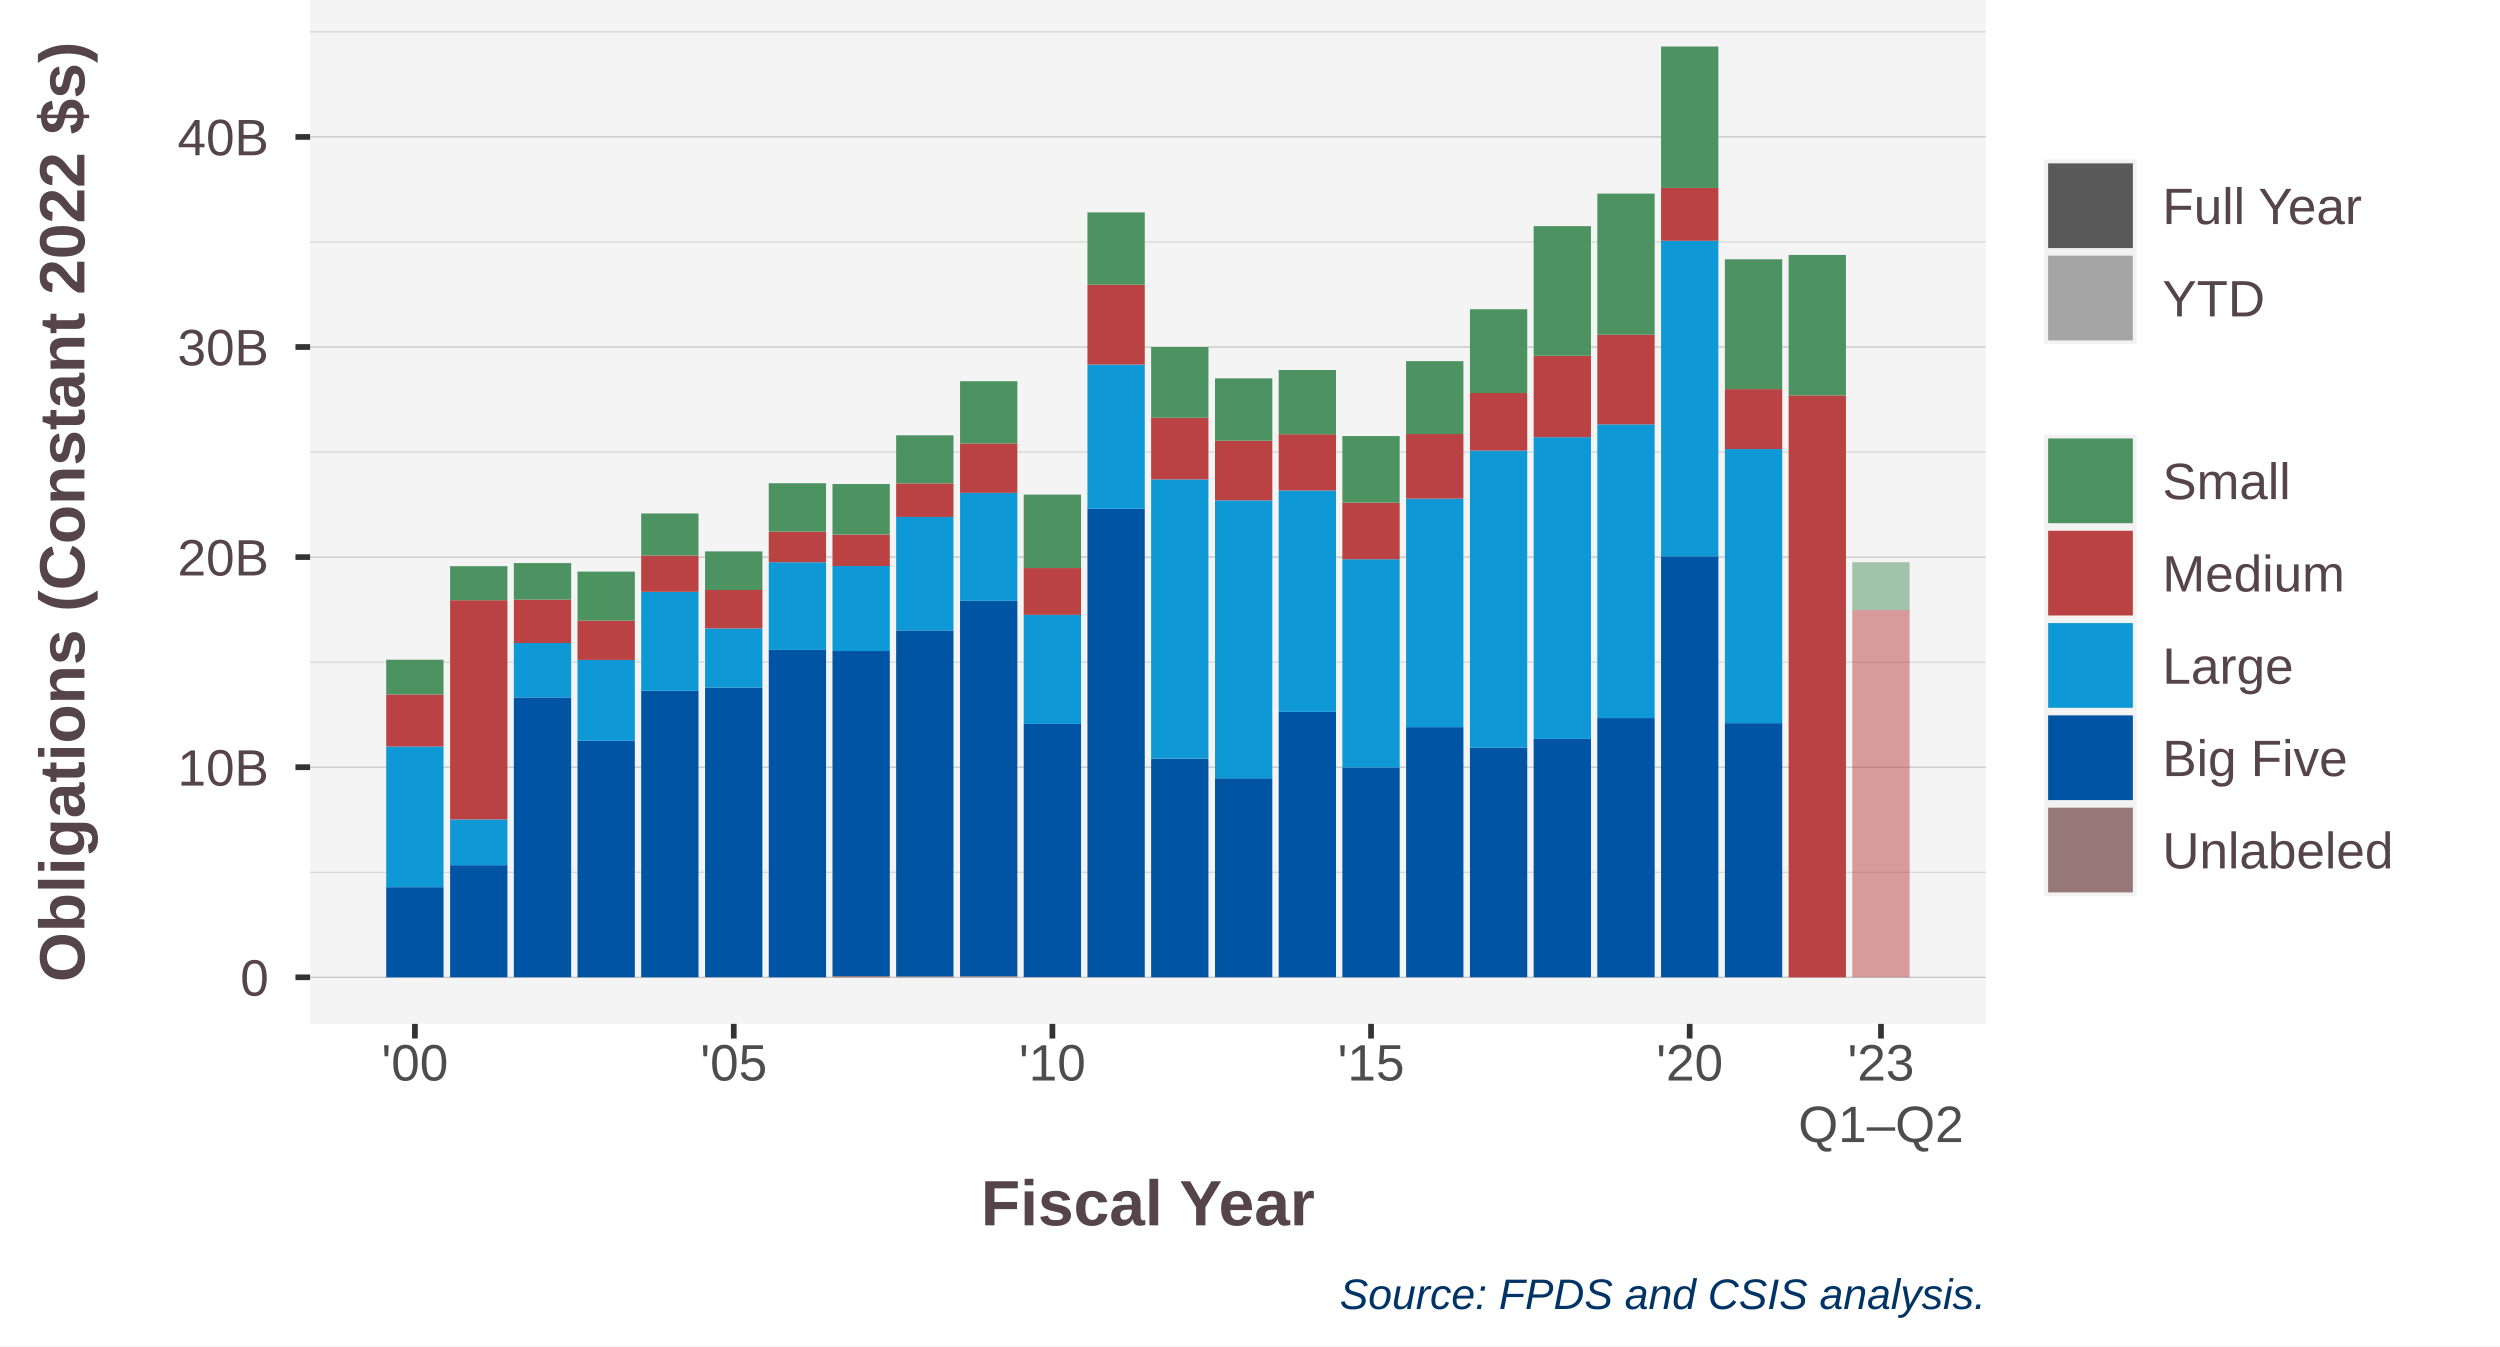
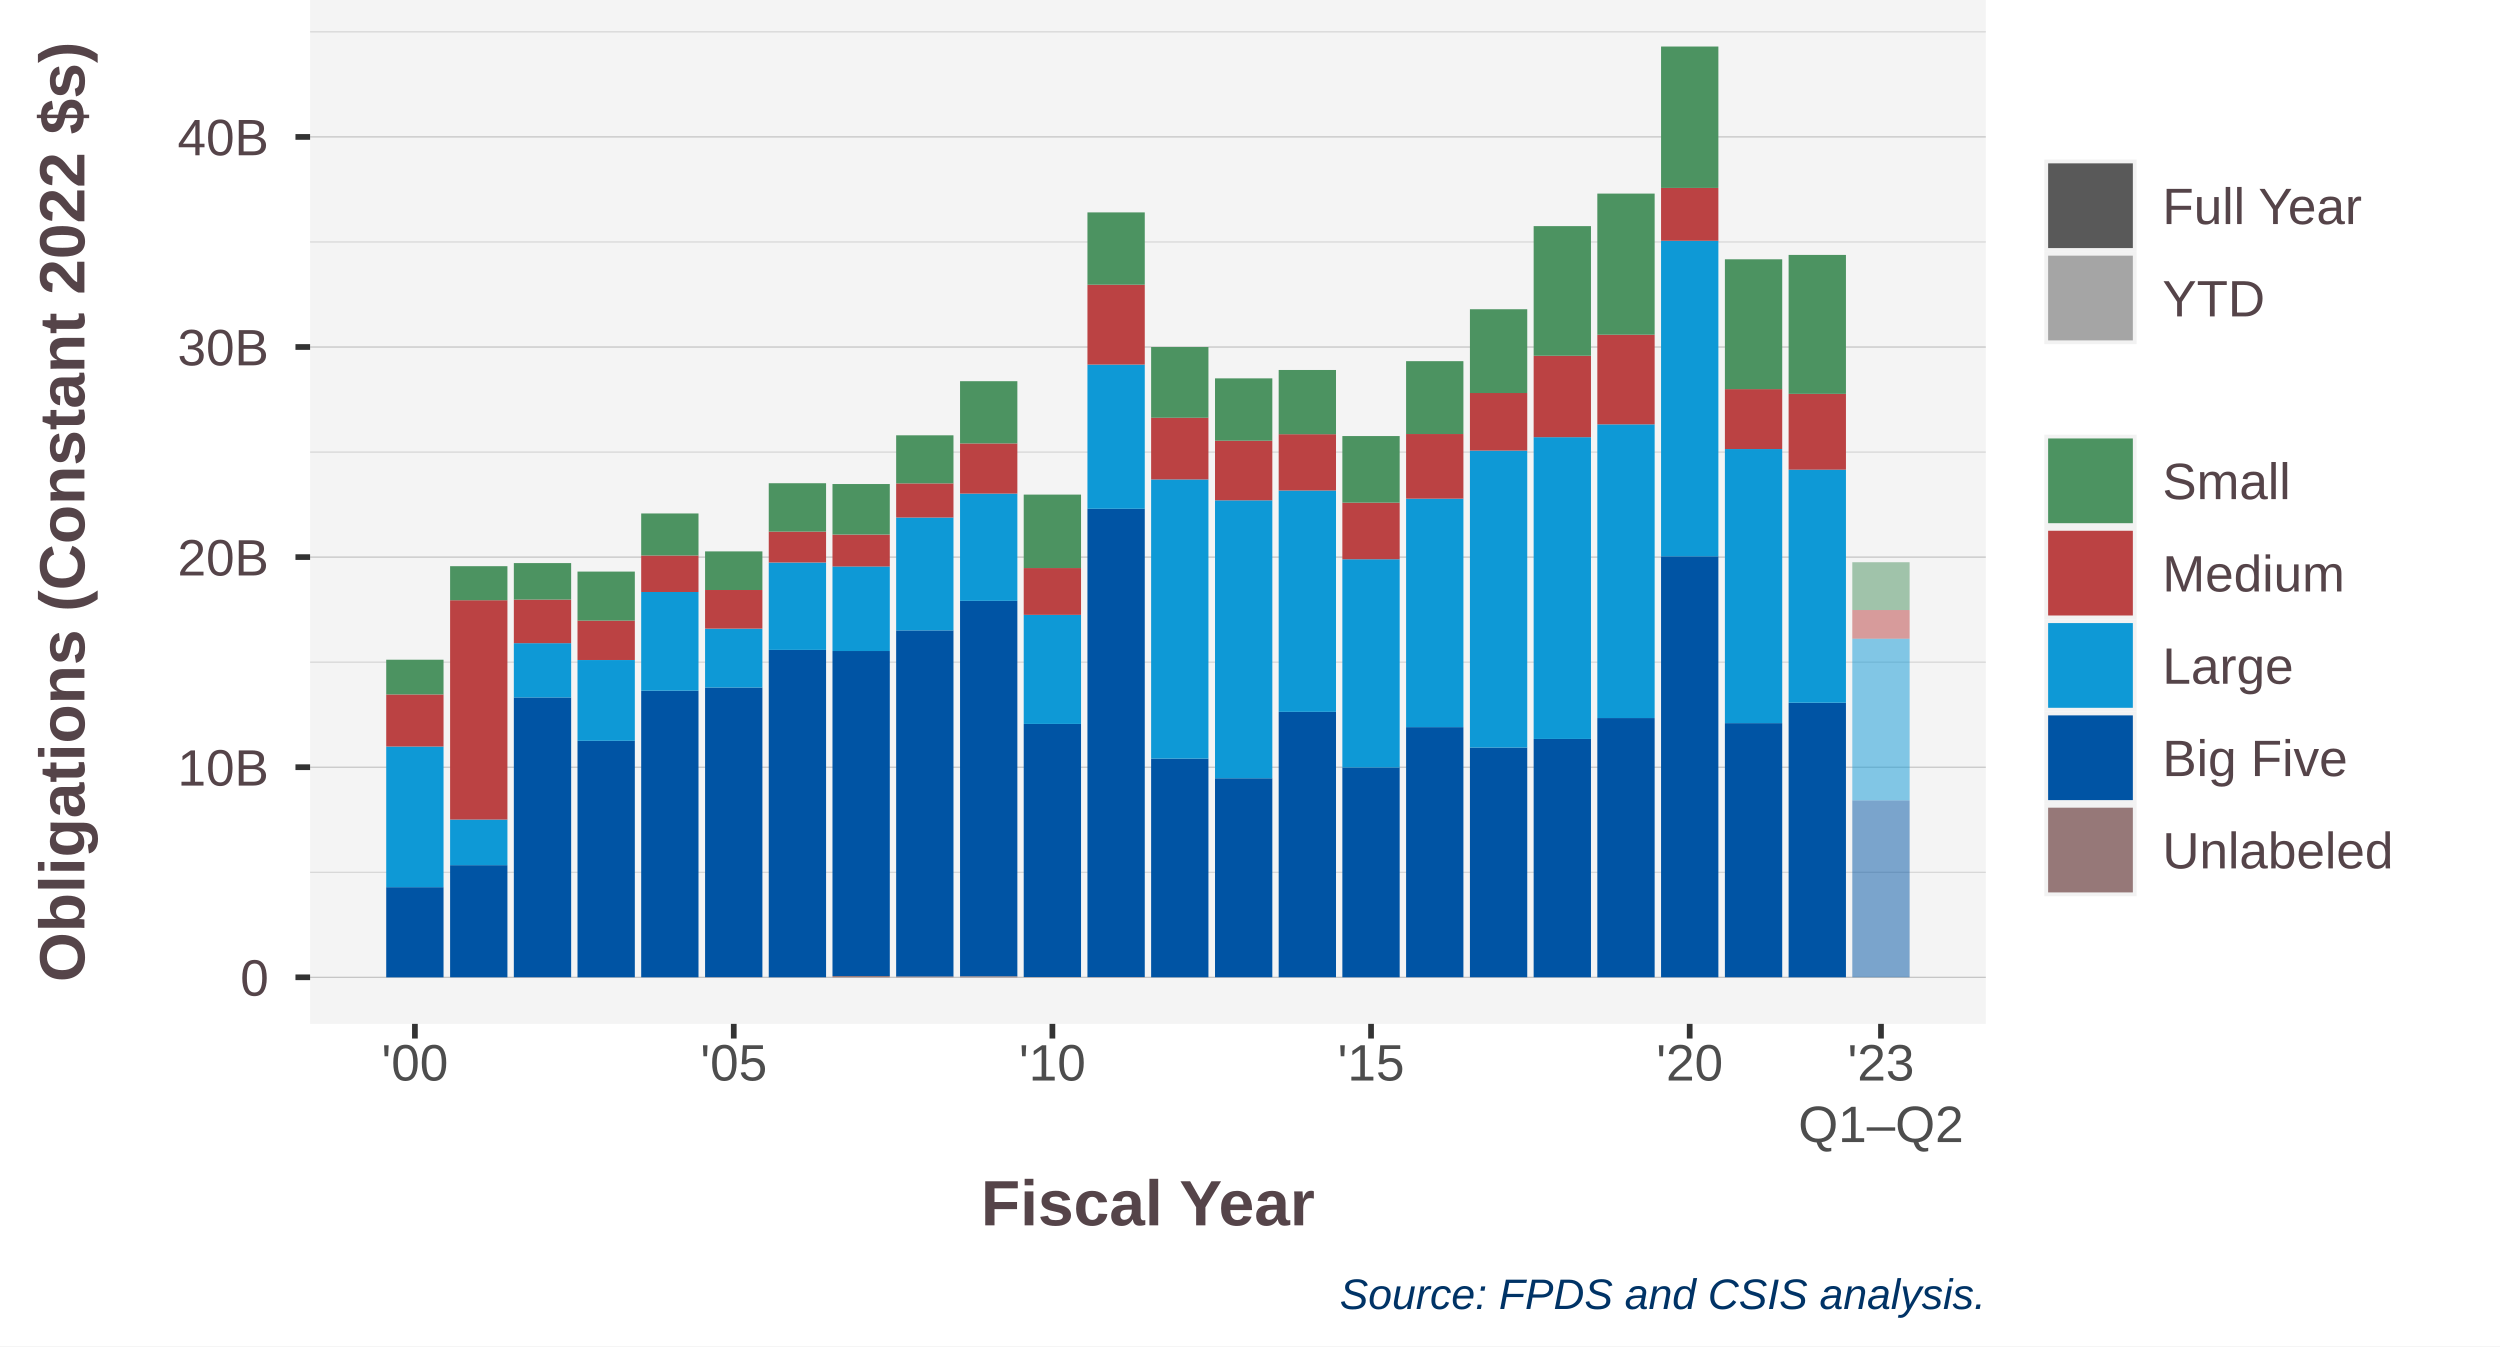
<svg xmlns="http://www.w3.org/2000/svg" class="svglite" width="468.00pt" height="252.00pt" viewBox="0 0 468.00 252.00">
  <defs>
    <style type="text/css">
    .svglite line, .svglite polyline, .svglite polygon, .svglite path, .svglite rect, .svglite circle {
      fill: none;
      stroke: #000000;
      stroke-linecap: round;
      stroke-linejoin: round;
      stroke-miterlimit: 10.00;
    }
    .svglite text {
      white-space: pre;
    }
  </style>
  </defs>
  <rect width="100%" height="100%" style="stroke: none; fill: #FFFFFF;" />
  <defs>
    <clipPath id="cpMC4wMHw0NjguMDB8MC4wMHwyNTIuMDA=">
      <rect x="0.00" y="0.00" width="468.00" height="252.00" />
    </clipPath>
  </defs>
  <g clip-path="url(#cpMC4wMHw0NjguMDB8MC4wMHwyNTIuMDA=)">
    <rect x="0.00" y="0.00" width="468.00" height="252.00" style="stroke-width: 1.07; stroke: #FFFFFF; fill: #FFFFFF;" />
  </g>
  <defs>
    <clipPath id="cpNTguMDV8MzcxLjc0fDAuMDB8MTkxLjY3">
      <rect x="58.05" y="0.00" width="313.70" height="191.67" />
    </clipPath>
  </defs>
  <g clip-path="url(#cpNTguMDV8MzcxLjc0fDAuMDB8MTkxLjY3)">
    <rect x="58.05" y="-0" width="313.70" height="191.67" style="stroke-width: 1.07; stroke: none; fill: #F4F4F4;" />
    <polyline points="58.05,163.29 371.74,163.29 " style="stroke-width: 0.21; stroke: #D3D3D3; stroke-linecap: butt;" />
    <polyline points="58.05,123.96 371.74,123.96 " style="stroke-width: 0.21; stroke: #D3D3D3; stroke-linecap: butt;" />
    <polyline points="58.05,84.63 371.74,84.63 " style="stroke-width: 0.21; stroke: #D3D3D3; stroke-linecap: butt;" />
    <polyline points="58.05,45.30 371.74,45.30 " style="stroke-width: 0.21; stroke: #D3D3D3; stroke-linecap: butt;" />
    <polyline points="58.05,5.96 371.74,5.96 " style="stroke-width: 0.21; stroke: #D3D3D3; stroke-linecap: butt;" />
    <polyline points="58.05,182.95 371.74,182.95 " style="stroke-width: 0.21; stroke: #BEBEBE; stroke-linecap: butt;" />
    <polyline points="58.05,143.62 371.74,143.62 " style="stroke-width: 0.21; stroke: #BEBEBE; stroke-linecap: butt;" />
    <polyline points="58.05,104.29 371.74,104.29 " style="stroke-width: 0.21; stroke: #BEBEBE; stroke-linecap: butt;" />
    <polyline points="58.05,64.96 371.74,64.96 " style="stroke-width: 0.21; stroke: #BEBEBE; stroke-linecap: butt;" />
    <polyline points="58.05,25.63 371.74,25.63 " style="stroke-width: 0.21; stroke: #BEBEBE; stroke-linecap: butt;" />
    <rect x="72.30" y="166.08" width="10.73" height="16.88" style="stroke-width: 1.07; stroke: none; stroke-linecap: butt; stroke-linejoin: miter; fill: #0054A4;" />
    <rect x="84.26" y="161.96" width="10.73" height="20.99" style="stroke-width: 1.07; stroke: none; stroke-linecap: butt; stroke-linejoin: miter; fill: #0054A4;" />
    <rect x="96.19" y="130.56" width="10.73" height="52.38" style="stroke-width: 1.07; stroke: none; stroke-linecap: butt; stroke-linejoin: miter; fill: #0054A4;" />
    <rect x="108.11" y="138.68" width="10.73" height="44.27" style="stroke-width: 1.07; stroke: none; stroke-linecap: butt; stroke-linejoin: miter; fill: #0054A4;" />
    <rect x="120.03" y="129.30" width="10.73" height="53.65" style="stroke-width: 1.07; stroke: none; stroke-linecap: butt; stroke-linejoin: miter; fill: #0054A4;" />
    <rect x="131.99" y="128.70" width="10.73" height="54.23" style="stroke-width: 1.07; stroke: none; stroke-linecap: butt; stroke-linejoin: miter; fill: #0054A4;" />
    <rect x="143.91" y="121.66" width="10.73" height="61.29" style="stroke-width: 1.07; stroke: none; stroke-linecap: butt; stroke-linejoin: miter; fill: #0054A4;" />
    <rect x="155.84" y="121.87" width="10.73" height="60.84" style="stroke-width: 1.07; stroke: none; stroke-linecap: butt; stroke-linejoin: miter; fill: #0054A4;" />
    <rect x="167.76" y="118.01" width="10.73" height="64.82" style="stroke-width: 1.07; stroke: none; stroke-linecap: butt; stroke-linejoin: miter; fill: #0054A4;" />
    <rect x="179.72" y="112.48" width="10.73" height="70.32" style="stroke-width: 1.07; stroke: none; stroke-linecap: butt; stroke-linejoin: miter; fill: #0054A4;" />
    <rect x="191.64" y="135.52" width="10.73" height="47.38" style="stroke-width: 1.07; stroke: none; stroke-linecap: butt; stroke-linejoin: miter; fill: #0054A4;" />
    <rect x="203.57" y="95.23" width="10.73" height="87.68" style="stroke-width: 1.07; stroke: none; stroke-linecap: butt; stroke-linejoin: miter; fill: #0054A4;" />
    <rect x="215.49" y="142.01" width="10.73" height="40.94" style="stroke-width: 1.07; stroke: none; stroke-linecap: butt; stroke-linejoin: miter; fill: #0054A4;" />
    <rect x="227.45" y="145.69" width="10.73" height="37.25" style="stroke-width: 1.07; stroke: none; stroke-linecap: butt; stroke-linejoin: miter; fill: #0054A4;" />
    <rect x="239.37" y="133.26" width="10.73" height="49.68" style="stroke-width: 1.07; stroke: none; stroke-linecap: butt; stroke-linejoin: miter; fill: #0054A4;" />
    <rect x="251.29" y="143.66" width="10.73" height="39.29" style="stroke-width: 1.07; stroke: none; stroke-linecap: butt; stroke-linejoin: miter; fill: #0054A4;" />
    <rect x="263.22" y="136.12" width="10.73" height="46.82" style="stroke-width: 1.07; stroke: none; stroke-linecap: butt; stroke-linejoin: miter; fill: #0054A4;" />
    <rect x="275.17" y="139.94" width="10.73" height="43.00" style="stroke-width: 1.07; stroke: none; stroke-linecap: butt; stroke-linejoin: miter; fill: #0054A4;" />
    <rect x="287.10" y="138.33" width="10.73" height="44.62" style="stroke-width: 1.07; stroke: none; stroke-linecap: butt; stroke-linejoin: miter; fill: #0054A4;" />
    <rect x="299.02" y="134.42" width="10.73" height="48.53" style="stroke-width: 1.07; stroke: none; stroke-linecap: butt; stroke-linejoin: miter; fill: #0054A4;" />
    <rect x="310.95" y="104.14" width="10.73" height="78.81" style="stroke-width: 1.07; stroke: none; stroke-linecap: butt; stroke-linejoin: miter; fill: #0054A4;" />
    <rect x="322.90" y="135.37" width="10.73" height="47.57" style="stroke-width: 1.07; stroke: none; stroke-linecap: butt; stroke-linejoin: miter; fill: #0054A4;" />
+     <rect x="334.83" y="131.57" width="10.73" height="51.38" style="stroke-width: 1.07; stroke: none; stroke-linecap: butt; stroke-linejoin: miter; fill: #0054A4;" />
+     <rect x="346.75" y="149.84" width="10.73" height="33.11" style="stroke-width: 1.07; stroke: none; stroke-linecap: butt; stroke-linejoin: miter; fill: #0054A4; fill-opacity: 0.50;" />
    <rect x="72.30" y="139.75" width="10.73" height="26.33" style="stroke-width: 1.07; stroke: none; stroke-linecap: butt; stroke-linejoin: miter; fill: #0E99D6;" />
-     <rect x="84.26" y="153.40" width="10.73" height="8.56" style="stroke-width: 1.07; stroke: none; stroke-linecap: butt; stroke-linejoin: miter; fill: #0E99D6;" />
-     <rect x="96.19" y="120.37" width="10.73" height="10.19" style="stroke-width: 1.07; stroke: none; stroke-linecap: butt; stroke-linejoin: miter; fill: #0E99D6;" />
-     <rect x="108.11" y="123.54" width="10.73" height="15.14" style="stroke-width: 1.07; stroke: none; stroke-linecap: butt; stroke-linejoin: miter; fill: #0E99D6;" />
-     <rect x="120.03" y="110.79" width="10.73" height="18.52" style="stroke-width: 1.07; stroke: none; stroke-linecap: butt; stroke-linejoin: miter; fill: #0E99D6;" />
-     <rect x="131.99" y="117.65" width="10.73" height="11.05" style="stroke-width: 1.07; stroke: none; stroke-linecap: butt; stroke-linejoin: miter; fill: #0E99D6;" />
-     <rect x="143.91" y="105.25" width="10.73" height="16.41" style="stroke-width: 1.07; stroke: none; stroke-linecap: butt; stroke-linejoin: miter; fill: #0E99D6;" />
-     <rect x="155.84" y="105.96" width="10.73" height="15.91" style="stroke-width: 1.07; stroke: none; stroke-linecap: butt; stroke-linejoin: miter; fill: #0E99D6;" />
-     <rect x="167.76" y="96.77" width="10.73" height="21.25" style="stroke-width: 1.07; stroke: none; stroke-linecap: butt; stroke-linejoin: miter; fill: #0E99D6;" />
-     <rect x="179.72" y="92.26" width="10.73" height="20.22" style="stroke-width: 1.07; stroke: none; stroke-linecap: butt; stroke-linejoin: miter; fill: #0E99D6;" />
+     <rect x="84.26" y="153.42" width="10.73" height="8.54" style="stroke-width: 1.07; stroke: none; stroke-linecap: butt; stroke-linejoin: miter; fill: #0E99D6;" />
+     <rect x="96.19" y="120.40" width="10.73" height="10.16" style="stroke-width: 1.07; stroke: none; stroke-linecap: butt; stroke-linejoin: miter; fill: #0E99D6;" />
+     <rect x="108.11" y="123.56" width="10.73" height="15.12" style="stroke-width: 1.07; stroke: none; stroke-linecap: butt; stroke-linejoin: miter; fill: #0E99D6;" />
+     <rect x="120.03" y="110.81" width="10.73" height="18.49" style="stroke-width: 1.07; stroke: none; stroke-linecap: butt; stroke-linejoin: miter; fill: #0E99D6;" />
+     <rect x="131.99" y="117.69" width="10.73" height="11.01" style="stroke-width: 1.07; stroke: none; stroke-linecap: butt; stroke-linejoin: miter; fill: #0E99D6;" />
+     <rect x="143.91" y="105.31" width="10.73" height="16.35" style="stroke-width: 1.07; stroke: none; stroke-linecap: butt; stroke-linejoin: miter; fill: #0E99D6;" />
+     <rect x="155.84" y="106.04" width="10.73" height="15.83" style="stroke-width: 1.07; stroke: none; stroke-linecap: butt; stroke-linejoin: miter; fill: #0E99D6;" />
+     <rect x="167.76" y="96.88" width="10.73" height="21.13" style="stroke-width: 1.07; stroke: none; stroke-linecap: butt; stroke-linejoin: miter; fill: #0E99D6;" />
+     <rect x="179.72" y="92.40" width="10.73" height="20.08" style="stroke-width: 1.07; stroke: none; stroke-linecap: butt; stroke-linejoin: miter; fill: #0E99D6;" />
    <rect x="191.64" y="115.09" width="10.73" height="20.43" style="stroke-width: 1.07; stroke: none; stroke-linecap: butt; stroke-linejoin: miter; fill: #0E99D6;" />
    <rect x="203.57" y="68.25" width="10.73" height="26.99" style="stroke-width: 1.07; stroke: none; stroke-linecap: butt; stroke-linejoin: miter; fill: #0E99D6;" />
    <rect x="215.49" y="89.75" width="10.73" height="52.26" style="stroke-width: 1.07; stroke: none; stroke-linecap: butt; stroke-linejoin: miter; fill: #0E99D6;" />
    <rect x="227.45" y="93.66" width="10.73" height="52.03" style="stroke-width: 1.07; stroke: none; stroke-linecap: butt; stroke-linejoin: miter; fill: #0E99D6;" />
    <rect x="239.37" y="91.82" width="10.73" height="41.44" style="stroke-width: 1.07; stroke: none; stroke-linecap: butt; stroke-linejoin: miter; fill: #0E99D6;" />
    <rect x="251.29" y="104.69" width="10.73" height="38.97" style="stroke-width: 1.07; stroke: none; stroke-linecap: butt; stroke-linejoin: miter; fill: #0E99D6;" />
    <rect x="263.22" y="93.35" width="10.73" height="42.77" style="stroke-width: 1.07; stroke: none; stroke-linecap: butt; stroke-linejoin: miter; fill: #0E99D6;" />
    <rect x="275.17" y="84.35" width="10.73" height="55.59" style="stroke-width: 1.07; stroke: none; stroke-linecap: butt; stroke-linejoin: miter; fill: #0E99D6;" />
    <rect x="287.10" y="81.84" width="10.73" height="56.49" style="stroke-width: 1.07; stroke: none; stroke-linecap: butt; stroke-linejoin: miter; fill: #0E99D6;" />
    <rect x="299.02" y="79.44" width="10.73" height="54.98" style="stroke-width: 1.07; stroke: none; stroke-linecap: butt; stroke-linejoin: miter; fill: #0E99D6;" />
    <rect x="310.95" y="45.06" width="10.73" height="59.08" style="stroke-width: 1.07; stroke: none; stroke-linecap: butt; stroke-linejoin: miter; fill: #0E99D6;" />
    <rect x="322.90" y="84.06" width="10.73" height="51.31" style="stroke-width: 1.07; stroke: none; stroke-linecap: butt; stroke-linejoin: miter; fill: #0E99D6;" />
+     <rect x="334.83" y="87.91" width="10.73" height="43.65" style="stroke-width: 1.07; stroke: none; stroke-linecap: butt; stroke-linejoin: miter; fill: #0E99D6;" />
+     <rect x="346.75" y="119.56" width="10.73" height="30.28" style="stroke-width: 1.07; stroke: none; stroke-linecap: butt; stroke-linejoin: miter; fill: #0E99D6; fill-opacity: 0.50;" />
    <rect x="72.30" y="130.00" width="10.73" height="9.75" style="stroke-width: 1.07; stroke: none; stroke-linecap: butt; stroke-linejoin: miter; fill: #BB4243;" />
-     <rect x="84.26" y="112.36" width="10.73" height="41.04" style="stroke-width: 1.07; stroke: none; stroke-linecap: butt; stroke-linejoin: miter; fill: #BB4243;" />
-     <rect x="96.19" y="112.24" width="10.73" height="8.13" style="stroke-width: 1.07; stroke: none; stroke-linecap: butt; stroke-linejoin: miter; fill: #BB4243;" />
-     <rect x="108.11" y="116.18" width="10.73" height="7.36" style="stroke-width: 1.07; stroke: none; stroke-linecap: butt; stroke-linejoin: miter; fill: #BB4243;" />
-     <rect x="120.03" y="103.99" width="10.73" height="6.80" style="stroke-width: 1.07; stroke: none; stroke-linecap: butt; stroke-linejoin: miter; fill: #BB4243;" />
-     <rect x="131.99" y="110.45" width="10.73" height="7.19" style="stroke-width: 1.07; stroke: none; stroke-linecap: butt; stroke-linejoin: miter; fill: #BB4243;" />
-     <rect x="143.91" y="99.52" width="10.73" height="5.73" style="stroke-width: 1.07; stroke: none; stroke-linecap: butt; stroke-linejoin: miter; fill: #BB4243;" />
-     <rect x="155.84" y="100.08" width="10.73" height="5.88" style="stroke-width: 1.07; stroke: none; stroke-linecap: butt; stroke-linejoin: miter; fill: #BB4243;" />
-     <rect x="167.76" y="90.49" width="10.73" height="6.28" style="stroke-width: 1.07; stroke: none; stroke-linecap: butt; stroke-linejoin: miter; fill: #BB4243;" />
-     <rect x="179.72" y="83.01" width="10.73" height="9.25" style="stroke-width: 1.07; stroke: none; stroke-linecap: butt; stroke-linejoin: miter; fill: #BB4243;" />
+     <rect x="84.26" y="112.36" width="10.73" height="41.06" style="stroke-width: 1.07; stroke: none; stroke-linecap: butt; stroke-linejoin: miter; fill: #BB4243;" />
+     <rect x="96.19" y="112.24" width="10.73" height="8.16" style="stroke-width: 1.07; stroke: none; stroke-linecap: butt; stroke-linejoin: miter; fill: #BB4243;" />
+     <rect x="108.11" y="116.18" width="10.73" height="7.37" style="stroke-width: 1.07; stroke: none; stroke-linecap: butt; stroke-linejoin: miter; fill: #BB4243;" />
+     <rect x="120.03" y="103.99" width="10.73" height="6.83" style="stroke-width: 1.07; stroke: none; stroke-linecap: butt; stroke-linejoin: miter; fill: #BB4243;" />
+     <rect x="131.99" y="110.45" width="10.73" height="7.23" style="stroke-width: 1.07; stroke: none; stroke-linecap: butt; stroke-linejoin: miter; fill: #BB4243;" />
+     <rect x="143.91" y="99.52" width="10.73" height="5.78" style="stroke-width: 1.07; stroke: none; stroke-linecap: butt; stroke-linejoin: miter; fill: #BB4243;" />
+     <rect x="155.84" y="100.08" width="10.73" height="5.97" style="stroke-width: 1.07; stroke: none; stroke-linecap: butt; stroke-linejoin: miter; fill: #BB4243;" />
+     <rect x="167.76" y="90.49" width="10.73" height="6.39" style="stroke-width: 1.07; stroke: none; stroke-linecap: butt; stroke-linejoin: miter; fill: #BB4243;" />
+     <rect x="179.72" y="83.01" width="10.73" height="9.39" style="stroke-width: 1.07; stroke: none; stroke-linecap: butt; stroke-linejoin: miter; fill: #BB4243;" />
    <rect x="191.64" y="106.34" width="10.73" height="8.76" style="stroke-width: 1.07; stroke: none; stroke-linecap: butt; stroke-linejoin: miter; fill: #BB4243;" />
    <rect x="203.57" y="53.30" width="10.73" height="14.95" style="stroke-width: 1.07; stroke: none; stroke-linecap: butt; stroke-linejoin: miter; fill: #BB4243;" />
    <rect x="215.49" y="78.19" width="10.73" height="11.56" style="stroke-width: 1.07; stroke: none; stroke-linecap: butt; stroke-linejoin: miter; fill: #BB4243;" />
    <rect x="227.45" y="82.50" width="10.73" height="11.16" style="stroke-width: 1.07; stroke: none; stroke-linecap: butt; stroke-linejoin: miter; fill: #BB4243;" />
    <rect x="239.37" y="81.28" width="10.73" height="10.54" style="stroke-width: 1.07; stroke: none; stroke-linecap: butt; stroke-linejoin: miter; fill: #BB4243;" />
    <rect x="251.29" y="94.10" width="10.73" height="10.59" style="stroke-width: 1.07; stroke: none; stroke-linecap: butt; stroke-linejoin: miter; fill: #BB4243;" />
    <rect x="263.22" y="81.25" width="10.73" height="12.10" style="stroke-width: 1.07; stroke: none; stroke-linecap: butt; stroke-linejoin: miter; fill: #BB4243;" />
    <rect x="275.17" y="73.57" width="10.73" height="10.78" style="stroke-width: 1.07; stroke: none; stroke-linecap: butt; stroke-linejoin: miter; fill: #BB4243;" />
    <rect x="287.10" y="66.61" width="10.73" height="15.23" style="stroke-width: 1.07; stroke: none; stroke-linecap: butt; stroke-linejoin: miter; fill: #BB4243;" />
    <rect x="299.02" y="62.66" width="10.73" height="16.78" style="stroke-width: 1.07; stroke: none; stroke-linecap: butt; stroke-linejoin: miter; fill: #BB4243;" />
    <rect x="310.95" y="35.19" width="10.73" height="9.88" style="stroke-width: 1.07; stroke: none; stroke-linecap: butt; stroke-linejoin: miter; fill: #BB4243;" />
    <rect x="322.90" y="72.84" width="10.73" height="11.22" style="stroke-width: 1.07; stroke: none; stroke-linecap: butt; stroke-linejoin: miter; fill: #BB4243;" />
-     <rect x="334.83" y="74.02" width="10.73" height="108.94" style="stroke-width: 1.07; stroke: none; stroke-linecap: butt; stroke-linejoin: miter; fill: #BB4243;" />
-     <rect x="346.75" y="114.20" width="10.73" height="68.75" style="stroke-width: 1.07; stroke: none; stroke-linecap: butt; stroke-linejoin: miter; fill: #BB4243; fill-opacity: 0.50;" />
+     <rect x="334.83" y="73.73" width="10.73" height="14.19" style="stroke-width: 1.07; stroke: none; stroke-linecap: butt; stroke-linejoin: miter; fill: #BB4243;" />
+     <rect x="346.75" y="114.20" width="10.73" height="5.36" style="stroke-width: 1.07; stroke: none; stroke-linecap: butt; stroke-linejoin: miter; fill: #BB4243; fill-opacity: 0.50;" />
    <rect x="72.30" y="123.50" width="10.73" height="6.50" style="stroke-width: 1.07; stroke: none; stroke-linecap: butt; stroke-linejoin: miter; fill: #4C9361;" />
    <rect x="84.26" y="105.99" width="10.73" height="6.37" style="stroke-width: 1.07; stroke: none; stroke-linecap: butt; stroke-linejoin: miter; fill: #4C9361;" />
    <rect x="96.19" y="105.41" width="10.73" height="6.83" style="stroke-width: 1.07; stroke: none; stroke-linecap: butt; stroke-linejoin: miter; fill: #4C9361;" />
    <rect x="108.11" y="107.00" width="10.73" height="9.18" style="stroke-width: 1.07; stroke: none; stroke-linecap: butt; stroke-linejoin: miter; fill: #4C9361;" />
    <rect x="120.03" y="96.12" width="10.73" height="7.87" style="stroke-width: 1.07; stroke: none; stroke-linecap: butt; stroke-linejoin: miter; fill: #4C9361;" />
    <rect x="131.99" y="103.22" width="10.73" height="7.23" style="stroke-width: 1.07; stroke: none; stroke-linecap: butt; stroke-linejoin: miter; fill: #4C9361;" />
    <rect x="143.91" y="90.46" width="10.73" height="9.06" style="stroke-width: 1.07; stroke: none; stroke-linecap: butt; stroke-linejoin: miter; fill: #4C9361;" />
    <rect x="155.84" y="90.61" width="10.73" height="9.46" style="stroke-width: 1.07; stroke: none; stroke-linecap: butt; stroke-linejoin: miter; fill: #4C9361;" />
    <rect x="167.76" y="81.49" width="10.73" height="9.00" style="stroke-width: 1.07; stroke: none; stroke-linecap: butt; stroke-linejoin: miter; fill: #4C9361;" />
    <rect x="179.72" y="71.36" width="10.73" height="11.65" style="stroke-width: 1.07; stroke: none; stroke-linecap: butt; stroke-linejoin: miter; fill: #4C9361;" />
    <rect x="191.64" y="92.59" width="10.73" height="13.75" style="stroke-width: 1.07; stroke: none; stroke-linecap: butt; stroke-linejoin: miter; fill: #4C9361;" />
    <rect x="203.57" y="39.76" width="10.73" height="13.54" style="stroke-width: 1.07; stroke: none; stroke-linecap: butt; stroke-linejoin: miter; fill: #4C9361;" />
    <rect x="215.49" y="64.96" width="10.73" height="13.24" style="stroke-width: 1.07; stroke: none; stroke-linecap: butt; stroke-linejoin: miter; fill: #4C9361;" />
    <rect x="227.45" y="70.83" width="10.73" height="11.67" style="stroke-width: 1.07; stroke: none; stroke-linecap: butt; stroke-linejoin: miter; fill: #4C9361;" />
    <rect x="239.37" y="69.26" width="10.73" height="12.03" style="stroke-width: 1.07; stroke: none; stroke-linecap: butt; stroke-linejoin: miter; fill: #4C9361;" />
    <rect x="251.29" y="81.63" width="10.73" height="12.47" style="stroke-width: 1.07; stroke: none; stroke-linecap: butt; stroke-linejoin: miter; fill: #4C9361;" />
    <rect x="263.22" y="67.61" width="10.73" height="13.64" style="stroke-width: 1.07; stroke: none; stroke-linecap: butt; stroke-linejoin: miter; fill: #4C9361;" />
    <rect x="275.17" y="57.89" width="10.73" height="15.69" style="stroke-width: 1.07; stroke: none; stroke-linecap: butt; stroke-linejoin: miter; fill: #4C9361;" />
    <rect x="287.10" y="42.33" width="10.73" height="24.27" style="stroke-width: 1.07; stroke: none; stroke-linecap: butt; stroke-linejoin: miter; fill: #4C9361;" />
    <rect x="299.02" y="36.24" width="10.73" height="26.42" style="stroke-width: 1.07; stroke: none; stroke-linecap: butt; stroke-linejoin: miter; fill: #4C9361;" />
    <rect x="310.95" y="8.71" width="10.73" height="26.47" style="stroke-width: 1.07; stroke: none; stroke-linecap: butt; stroke-linejoin: miter; fill: #4C9361;" />
    <rect x="322.90" y="48.54" width="10.73" height="24.31" style="stroke-width: 1.07; stroke: none; stroke-linecap: butt; stroke-linejoin: miter; fill: #4C9361;" />
-     <rect x="334.83" y="47.72" width="10.73" height="26.30" style="stroke-width: 1.07; stroke: none; stroke-linecap: butt; stroke-linejoin: miter; fill: #4C9361;" />
+     <rect x="334.83" y="47.72" width="10.73" height="26.01" style="stroke-width: 1.07; stroke: none; stroke-linecap: butt; stroke-linejoin: miter; fill: #4C9361;" />
    <rect x="346.75" y="105.25" width="10.73" height="8.95" style="stroke-width: 1.07; stroke: none; stroke-linecap: butt; stroke-linejoin: miter; fill: #4C9361; fill-opacity: 0.50;" />
    <rect x="84.26" y="182.95" width="10.73" height="0.002" style="stroke-width: 1.07; stroke: none; stroke-linecap: butt; stroke-linejoin: miter; fill: #967878;" />
    <rect x="96.19" y="182.94" width="10.73" height="0.016" style="stroke-width: 1.07; stroke: none; stroke-linecap: butt; stroke-linejoin: miter; fill: #967878;" />
    <rect x="108.11" y="182.95" width="10.73" height="0" style="stroke-width: 1.07; stroke: none; stroke-linecap: butt; stroke-linejoin: miter; fill: #967878;" />
    <rect x="120.03" y="182.95" width="10.73" height="0.001" style="stroke-width: 1.07; stroke: none; stroke-linecap: butt; stroke-linejoin: miter; fill: #967878;" />
    <rect x="131.99" y="182.92" width="10.73" height="0.029" style="stroke-width: 1.07; stroke: none; stroke-linecap: butt; stroke-linejoin: miter; fill: #967878;" />
    <rect x="143.91" y="182.94" width="10.73" height="0.011" style="stroke-width: 1.07; stroke: none; stroke-linecap: butt; stroke-linejoin: miter; fill: #967878;" />
    <rect x="155.84" y="182.71" width="10.73" height="0.25" style="stroke-width: 1.07; stroke: none; stroke-linecap: butt; stroke-linejoin: miter; fill: #967878;" />
    <rect x="167.76" y="182.83" width="10.73" height="0.12" style="stroke-width: 1.07; stroke: none; stroke-linecap: butt; stroke-linejoin: miter; fill: #967878;" />
    <rect x="179.72" y="182.80" width="10.73" height="0.15" style="stroke-width: 1.07; stroke: none; stroke-linecap: butt; stroke-linejoin: miter; fill: #967878;" />
    <rect x="191.64" y="182.91" width="10.73" height="0.045" style="stroke-width: 1.07; stroke: none; stroke-linecap: butt; stroke-linejoin: miter; fill: #967878;" />
    <rect x="203.57" y="182.92" width="10.73" height="0.038" style="stroke-width: 1.07; stroke: none; stroke-linecap: butt; stroke-linejoin: miter; fill: #967878;" />
    <rect x="215.49" y="182.95" width="10.73" height="0.006" style="stroke-width: 1.07; stroke: none; stroke-linecap: butt; stroke-linejoin: miter; fill: #967878;" />
    <rect x="227.45" y="182.94" width="10.73" height="0.010" style="stroke-width: 1.07; stroke: none; stroke-linecap: butt; stroke-linejoin: miter; fill: #967878;" />
    <rect x="239.37" y="182.95" width="10.73" height="0.006" style="stroke-width: 1.07; stroke: none; stroke-linecap: butt; stroke-linejoin: miter; fill: #967878;" />
    <rect x="251.29" y="182.95" width="10.73" height="0.004" style="stroke-width: 1.07; stroke: none; stroke-linecap: butt; stroke-linejoin: miter; fill: #967878;" />
    <rect x="263.22" y="182.95" width="10.73" height="0.009" style="stroke-width: 1.07; stroke: none; stroke-linecap: butt; stroke-linejoin: miter; fill: #967878;" />
    <rect x="275.17" y="182.95" width="10.73" height="0.007" style="stroke-width: 1.07; stroke: none; stroke-linecap: butt; stroke-linejoin: miter; fill: #967878;" />
    <rect x="287.10" y="182.95" width="10.73" height="0.002" style="stroke-width: 1.07; stroke: none; stroke-linecap: butt; stroke-linejoin: miter; fill: #967878;" />
    <rect x="299.02" y="182.95" width="10.73" height="0.001" style="stroke-width: 1.07; stroke: none; stroke-linecap: butt; stroke-linejoin: miter; fill: #967878;" />
    <rect x="310.95" y="182.95" width="10.73" height="0.002" style="stroke-width: 1.07; stroke: none; stroke-linecap: butt; stroke-linejoin: miter; fill: #967878;" />
    <rect x="322.90" y="182.94" width="10.73" height="0.014" style="stroke-width: 1.07; stroke: none; stroke-linecap: butt; stroke-linejoin: miter; fill: #967878;" />
+     <rect x="334.83" y="182.95" width="10.73" height="0.007" style="stroke-width: 1.07; stroke: none; stroke-linecap: butt; stroke-linejoin: miter; fill: #967878;" />
+     <rect x="346.75" y="182.95" width="10.73" height="0.001" style="stroke-width: 1.07; stroke: none; stroke-linecap: butt; stroke-linejoin: miter; fill: #967878; fill-opacity: 0.50;" />
  </g>
  <g clip-path="url(#cpMC4wMHw0NjguMDB8MC4wMHwyNTIuMDA=)">
    <text x="50.32" y="186.39" text-anchor="end" style="font-size: 9.60px;fill: #554449; font-family: &quot;Arial&quot;;" textLength="5.34px" lengthAdjust="spacingAndGlyphs">0</text>
    <text x="50.32" y="147.06" text-anchor="end" style="font-size: 9.60px;fill: #554449; font-family: &quot;Arial&quot;;" textLength="17.06px" lengthAdjust="spacingAndGlyphs">10B</text>
    <text x="50.32" y="107.73" text-anchor="end" style="font-size: 9.60px;fill: #554449; font-family: &quot;Arial&quot;;" textLength="17.06px" lengthAdjust="spacingAndGlyphs">20B</text>
    <text x="50.32" y="68.39" text-anchor="end" style="font-size: 9.60px;fill: #554449; font-family: &quot;Arial&quot;;" textLength="17.06px" lengthAdjust="spacingAndGlyphs">30B</text>
    <text x="50.32" y="29.06" text-anchor="end" style="font-size: 9.60px;fill: #554449; font-family: &quot;Arial&quot;;" textLength="17.06px" lengthAdjust="spacingAndGlyphs">40B</text>
    <polyline points="55.31,182.95 58.05,182.95 " style="stroke-width: 1.07; stroke: #333333; stroke-linecap: butt;" />
    <polyline points="55.31,143.62 58.05,143.62 " style="stroke-width: 1.07; stroke: #333333; stroke-linecap: butt;" />
    <polyline points="55.31,104.29 58.05,104.29 " style="stroke-width: 1.07; stroke: #333333; stroke-linecap: butt;" />
    <polyline points="55.31,64.96 58.05,64.96 " style="stroke-width: 1.07; stroke: #333333; stroke-linecap: butt;" />
    <polyline points="55.31,25.63 58.05,25.63 " style="stroke-width: 1.07; stroke: #333333; stroke-linecap: butt;" />
    <polyline points="77.67,194.41 77.67,191.67 " style="stroke-width: 1.07; stroke: #333333; stroke-linecap: butt;" />
    <polyline points="137.36,194.41 137.36,191.67 " style="stroke-width: 1.07; stroke: #333333; stroke-linecap: butt;" />
    <polyline points="197.01,194.41 197.01,191.67 " style="stroke-width: 1.07; stroke: #333333; stroke-linecap: butt;" />
    <polyline points="256.66,194.41 256.66,191.67 " style="stroke-width: 1.07; stroke: #333333; stroke-linecap: butt;" />
    <polyline points="316.31,194.41 316.31,191.67 " style="stroke-width: 1.07; stroke: #333333; stroke-linecap: butt;" />
    <polyline points="352.12,194.41 352.12,191.67 " style="stroke-width: 1.07; stroke: #333333; stroke-linecap: butt;" />
    <text x="77.67" y="202.27" text-anchor="middle" style="font-size: 9.60px;fill: #4D4D4D; font-family: &quot;Arial&quot;;" textLength="12.50px" lengthAdjust="spacingAndGlyphs">'00</text>
    <text x="137.36" y="202.27" text-anchor="middle" style="font-size: 9.60px;fill: #4D4D4D; font-family: &quot;Arial&quot;;" textLength="12.50px" lengthAdjust="spacingAndGlyphs">'05</text>
    <text x="197.01" y="202.27" text-anchor="middle" style="font-size: 9.60px;fill: #4D4D4D; font-family: &quot;Arial&quot;;" textLength="12.50px" lengthAdjust="spacingAndGlyphs">'10</text>
    <text x="256.66" y="202.27" text-anchor="middle" style="font-size: 9.60px;fill: #4D4D4D; font-family: &quot;Arial&quot;;" textLength="12.50px" lengthAdjust="spacingAndGlyphs">'15</text>
    <text x="316.31" y="202.27" text-anchor="middle" style="font-size: 9.60px;fill: #4D4D4D; font-family: &quot;Arial&quot;;" textLength="12.50px" lengthAdjust="spacingAndGlyphs">'20</text>
    <text x="352.12" y="202.27" text-anchor="middle" style="font-size: 9.60px;fill: #4D4D4D; font-family: &quot;Arial&quot;;" textLength="12.50px" lengthAdjust="spacingAndGlyphs">'23</text>
    <text x="352.12" y="213.79" text-anchor="middle" style="font-size: 9.60px;fill: #4D4D4D; font-family: &quot;Arial&quot;;" textLength="30.92px" lengthAdjust="spacingAndGlyphs">Q1–Q2</text>
    <text x="214.89" y="229.38" text-anchor="middle" style="font-size: 12.00px; font-weight: bold;fill: #554449; font-family: &quot;Arial&quot;;" textLength="62.50px" lengthAdjust="spacingAndGlyphs">Fiscal Year</text>
    <text transform="translate(15.80,95.83) rotate(-90)" text-anchor="middle" style="font-size: 12.00px; font-weight: bold;fill: #554449; font-family: &quot;Arial&quot;;" textLength="176.04px" lengthAdjust="spacingAndGlyphs">Obligations (Constant 2022 $s)</text>
    <rect x="382.70" y="23.90" width="61.43" height="40.54" style="stroke-width: 1.07; stroke: none; fill: #FFFFFF;" />
    <rect x="382.70" y="29.87" width="17.28" height="17.28" style="stroke-width: 1.07; stroke: none; fill: #F2F2F2;" />
    <rect x="383.41" y="30.58" width="15.86" height="15.86" style="stroke-width: 1.07; stroke: none; stroke-linecap: butt; stroke-linejoin: miter; fill: #595959;" />
    <rect x="382.70" y="47.15" width="17.28" height="17.28" style="stroke-width: 1.07; stroke: none; fill: #F2F2F2;" />
    <rect x="383.41" y="47.86" width="15.86" height="15.86" style="stroke-width: 1.07; stroke: none; stroke-linecap: butt; stroke-linejoin: miter; fill: #595959; fill-opacity: 0.50;" />
    <text x="404.81" y="41.95" style="font-size: 9.60px;fill: #554449; font-family: &quot;Arial&quot;;" textLength="37.33px" lengthAdjust="spacingAndGlyphs">Full Year</text>
    <text x="404.81" y="59.23" style="font-size: 9.60px;fill: #554449; font-family: &quot;Arial&quot;;" textLength="19.18px" lengthAdjust="spacingAndGlyphs">YTD</text>
    <rect x="382.70" y="75.39" width="67.30" height="92.38" style="stroke-width: 1.07; stroke: none; fill: #FFFFFF;" />
    <rect x="382.70" y="81.37" width="17.28" height="17.28" style="stroke-width: 1.07; stroke: none; fill: #F2F2F2;" />
    <rect x="383.41" y="82.08" width="15.86" height="15.86" style="stroke-width: 1.07; stroke: none; stroke-linecap: butt; stroke-linejoin: miter; fill: #4C9361;" />
    <rect x="382.70" y="98.65" width="17.28" height="17.28" style="stroke-width: 1.07; stroke: none; fill: #F2F2F2;" />
    <rect x="383.41" y="99.36" width="15.86" height="15.86" style="stroke-width: 1.07; stroke: none; stroke-linecap: butt; stroke-linejoin: miter; fill: #BB4243;" />
    <rect x="382.70" y="115.93" width="17.28" height="17.28" style="stroke-width: 1.07; stroke: none; fill: #F2F2F2;" />
    <rect x="383.41" y="116.64" width="15.86" height="15.86" style="stroke-width: 1.07; stroke: none; stroke-linecap: butt; stroke-linejoin: miter; fill: #0E99D6;" />
    <rect x="382.70" y="133.21" width="17.28" height="17.28" style="stroke-width: 1.07; stroke: none; fill: #F2F2F2;" />
    <rect x="383.41" y="133.92" width="15.86" height="15.86" style="stroke-width: 1.07; stroke: none; stroke-linecap: butt; stroke-linejoin: miter; fill: #0054A4;" />
    <rect x="382.70" y="150.49" width="17.28" height="17.28" style="stroke-width: 1.07; stroke: none; fill: #F2F2F2;" />
    <rect x="383.41" y="151.20" width="15.86" height="15.86" style="stroke-width: 1.07; stroke: none; stroke-linecap: butt; stroke-linejoin: miter; fill: #967878;" />
    <text x="404.81" y="93.44" style="font-size: 9.60px;fill: #554449; font-family: &quot;Arial&quot;;" textLength="23.98px" lengthAdjust="spacingAndGlyphs">Small</text>
    <text x="404.81" y="110.72" style="font-size: 9.60px;fill: #554449; font-family: &quot;Arial&quot;;" textLength="34.12px" lengthAdjust="spacingAndGlyphs">Medium</text>
    <text x="404.81" y="128.00" style="font-size: 9.60px;fill: #554449; font-family: &quot;Arial&quot;;" textLength="24.54px" lengthAdjust="spacingAndGlyphs">Large</text>
    <text x="404.81" y="145.28" style="font-size: 9.60px;fill: #554449; font-family: &quot;Arial&quot;;" textLength="34.65px" lengthAdjust="spacingAndGlyphs">Big Five</text>
    <text x="404.81" y="162.56" style="font-size: 9.60px;fill: #554449; font-family: &quot;Arial&quot;;" textLength="43.20px" lengthAdjust="spacingAndGlyphs">Unlabeled</text>
    <text x="371.74" y="245.05" text-anchor="end" style="font-size: 8.00px; font-style: italic;fill: #003366; font-family: &quot;Arial&quot;;" textLength="120.97px" lengthAdjust="spacingAndGlyphs">Source: FPDS and CSIS analysis.</text>
  </g>
</svg>
